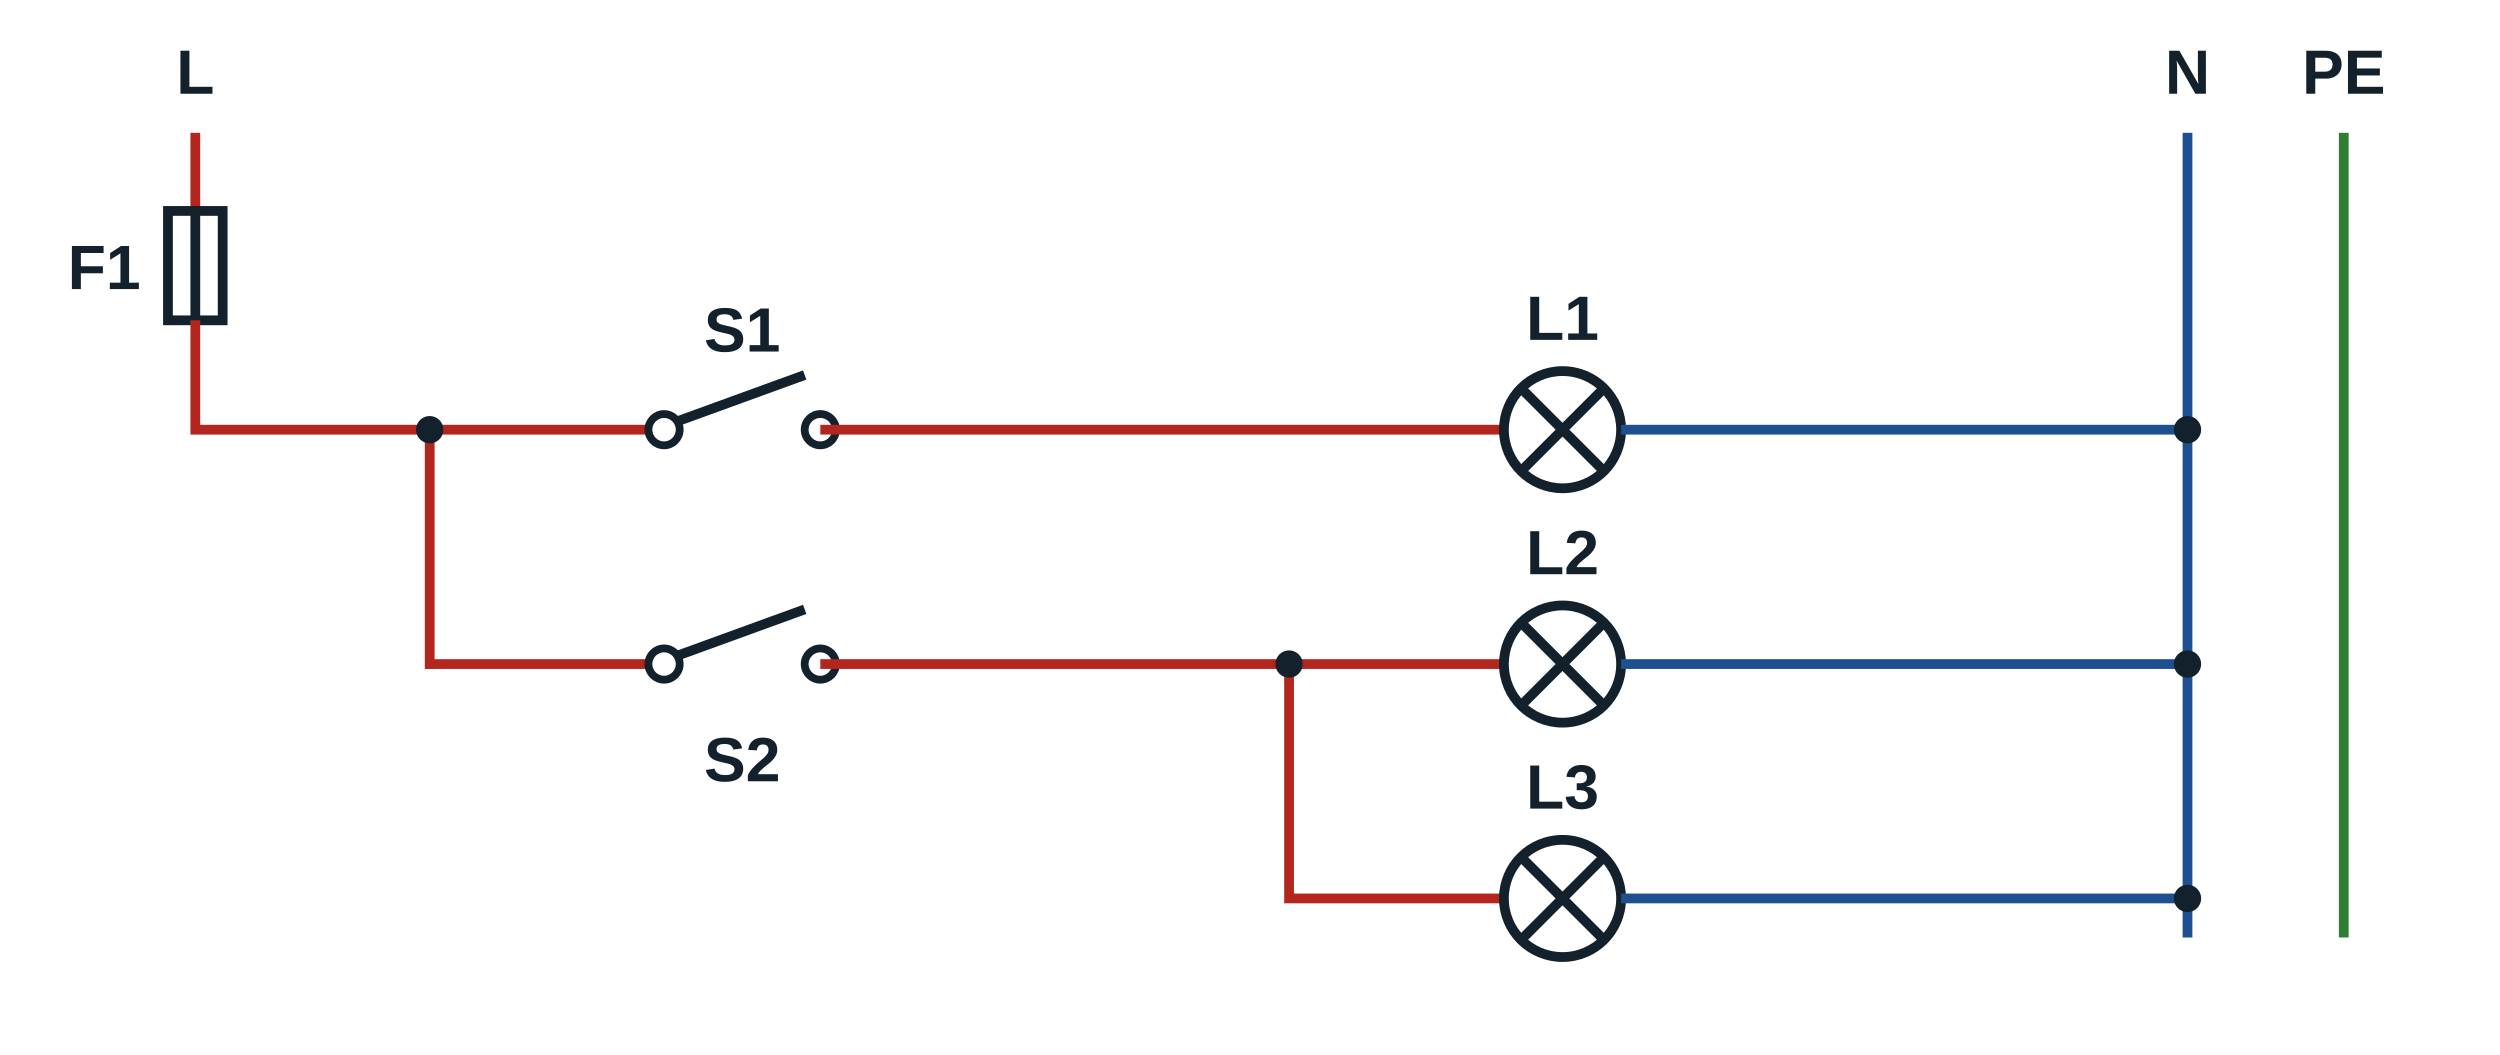
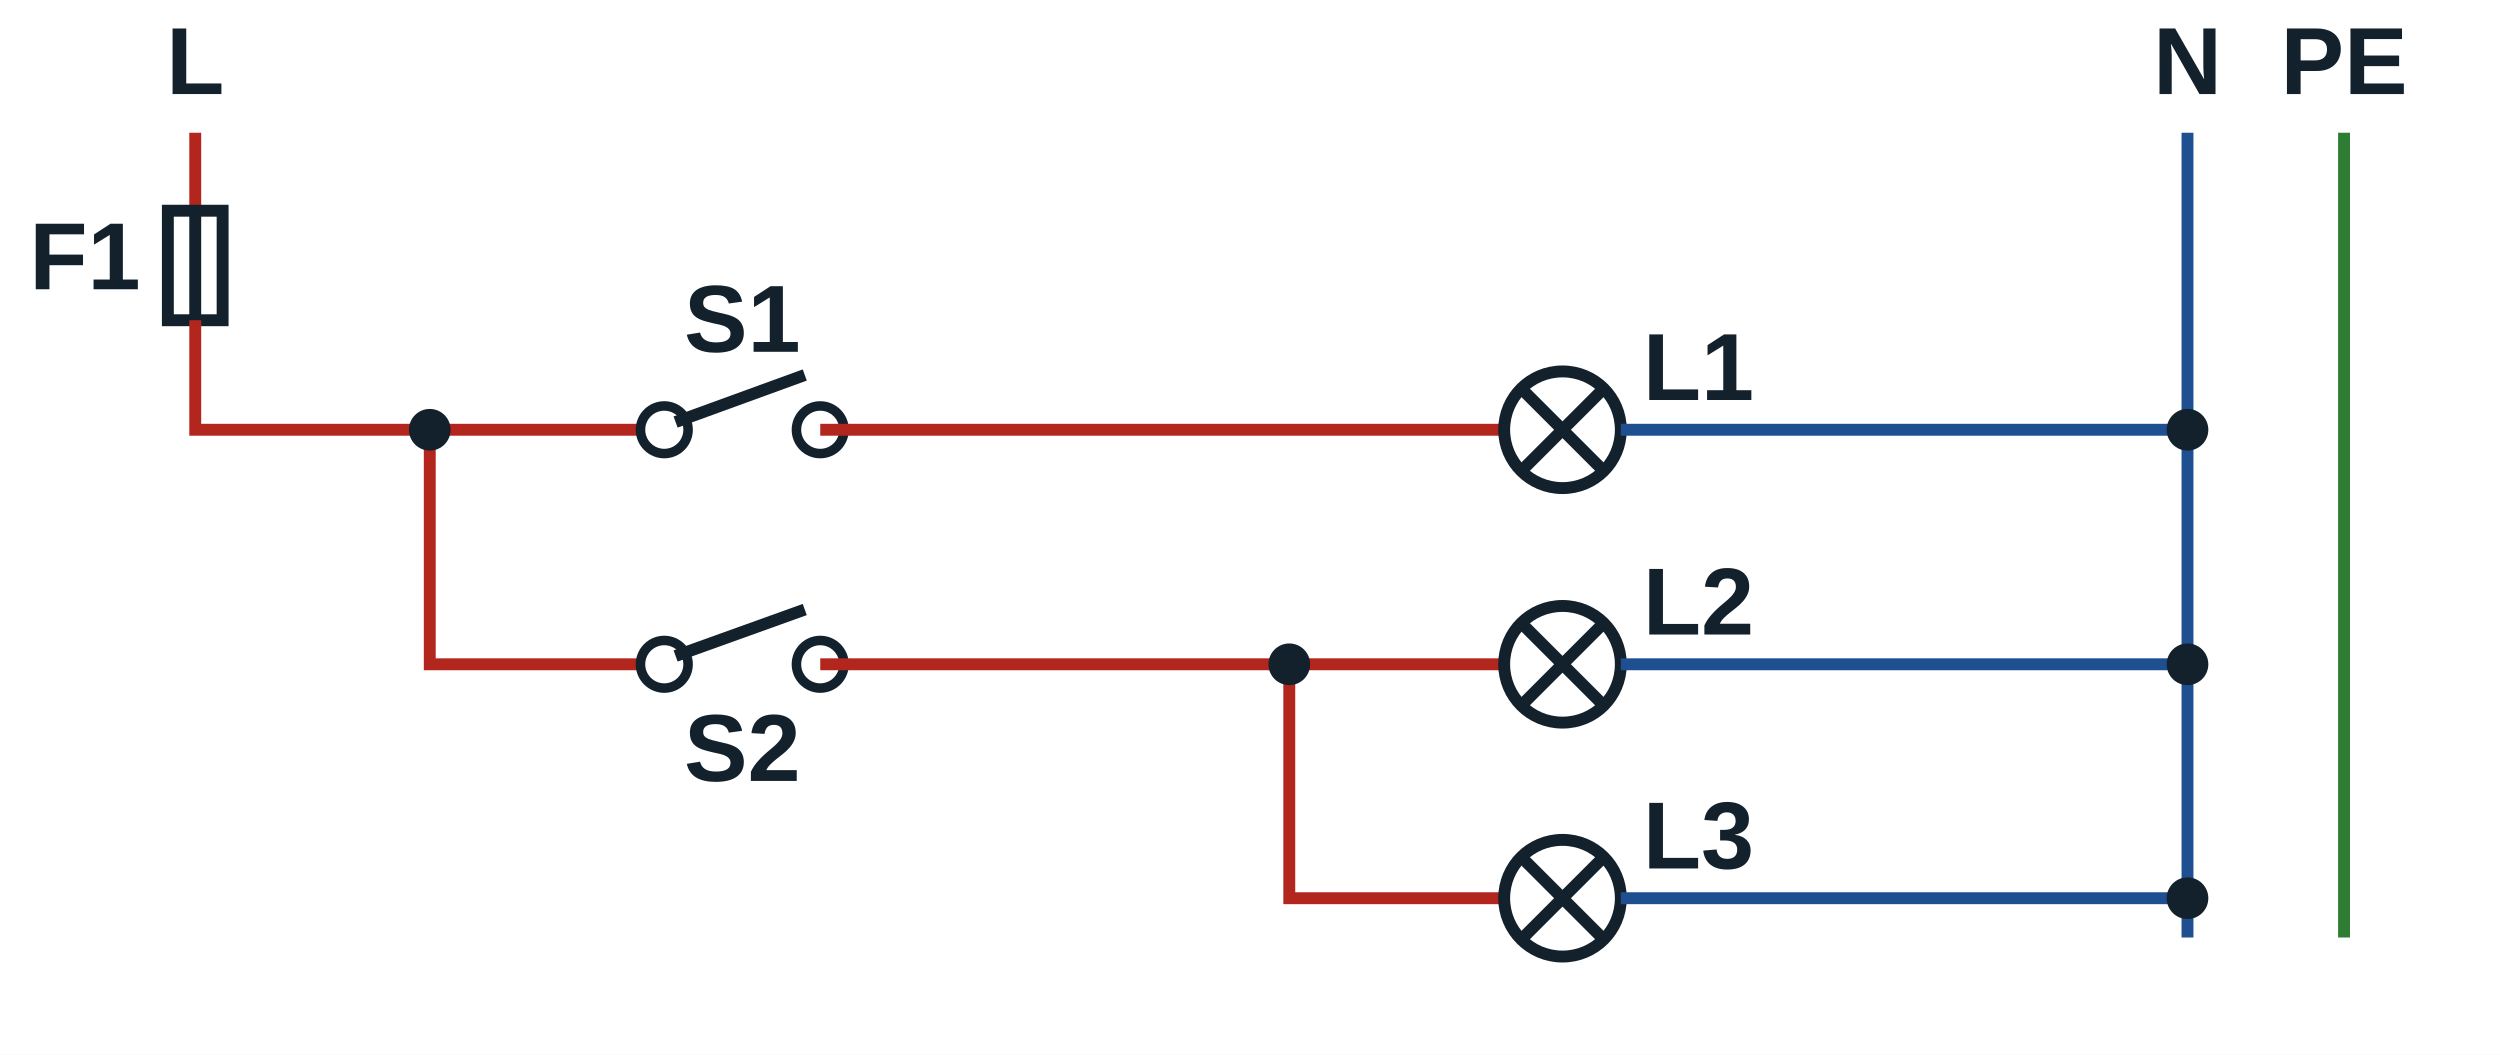
- <svg xmlns="http://www.w3.org/2000/svg" viewBox="0 0 640 270" font-family="Arial, sans-serif">
-   <rect width="640" height="270" fill="#fff" />
-   <text x="50" y="24" font-size="16" text-anchor="middle" fill="#13212c" font-weight="bold">L</text>
-   <text x="560" y="24" font-size="16" text-anchor="middle" fill="#13212c" font-weight="bold">N</text>
-   <path d="M560 34V240" fill="none" stroke="#1d4f91" stroke-width="2.5" />
-   <text x="600" y="24" font-size="16" text-anchor="middle" fill="#13212c" font-weight="bold">PE</text>
-   <path d="M600 34V240" fill="none" stroke="#2e7d32" stroke-width="2.5" />
-   <path d="M50 34V54" fill="none" stroke="#b3261e" stroke-width="2.5" />
-   <rect x="43" y="54" width="14" height="28" fill="#fff" stroke="#13212c" stroke-width="2.5" />
-   <path d="M50 54V82" fill="none" stroke="#13212c" stroke-width="2.5" />
-   <text x="36" y="74" font-size="16" text-anchor="end" fill="#13212c" font-weight="bold">F1</text>
-   <path d="M50 82V110H170M110 110V170H170" fill="none" stroke="#b3261e" stroke-width="2.5" />
-   <circle cx="110" cy="110" r="3.5" fill="#13212c" />
-   <circle cx="170" cy="110" r="4" fill="#fff" stroke="#13212c" stroke-width="2" />
-   <circle cx="210" cy="110" r="4" fill="#fff" stroke="#13212c" stroke-width="2" />
-   <path d="M173 108L206 96" fill="none" stroke="#13212c" stroke-width="2.5" />
-   <text x="190" y="90" font-size="16" text-anchor="middle" fill="#13212c" font-weight="bold">S1</text>
-   <circle cx="170" cy="170" r="4" fill="#fff" stroke="#13212c" stroke-width="2" />
-   <circle cx="210" cy="170" r="4" fill="#fff" stroke="#13212c" stroke-width="2" />
-   <path d="M173 168L206 156" fill="none" stroke="#13212c" stroke-width="2.5" />
-   <text x="190" y="200" font-size="16" text-anchor="middle" fill="#13212c" font-weight="bold">S2</text>
-   <path d="M210 110H385" fill="none" stroke="#b3261e" stroke-width="2.5" />
-   <path d="M210 170H330V230H385M330 170H385" fill="none" stroke="#b3261e" stroke-width="2.5" />
-   <circle cx="330" cy="170" r="3.5" fill="#13212c" />
-   <circle cx="400" cy="110" r="15" fill="#fff" stroke="#13212c" stroke-width="2.5" />
-   <path d="M389.5 99.5L410.5 120.5M410.5 99.5L389.5 120.5" fill="none" stroke="#13212c" stroke-width="2.5" />
-   <text x="400" y="87" font-size="16" text-anchor="middle" fill="#13212c" font-weight="bold">L1</text>
-   <path d="M415 110H560" fill="none" stroke="#1d4f91" stroke-width="2.5" />
-   <circle cx="560" cy="110" r="3.5" fill="#13212c" />
-   <circle cx="400" cy="170" r="15" fill="#fff" stroke="#13212c" stroke-width="2.5" />
-   <path d="M389.5 159.5L410.5 180.5M410.5 159.5L389.5 180.5" fill="none" stroke="#13212c" stroke-width="2.5" />
-   <text x="400" y="147" font-size="16" text-anchor="middle" fill="#13212c" font-weight="bold">L2</text>
-   <path d="M415 170H560" fill="none" stroke="#1d4f91" stroke-width="2.5" />
-   <circle cx="560" cy="170" r="3.5" fill="#13212c" />
-   <circle cx="400" cy="230" r="15" fill="#fff" stroke="#13212c" stroke-width="2.5" />
-   <path d="M389.5 219.5L410.5 240.5M410.5 219.5L389.5 240.5" fill="none" stroke="#13212c" stroke-width="2.5" />
-   <text x="400" y="207" font-size="16" text-anchor="middle" fill="#13212c" font-weight="bold">L3</text>
-   <path d="M415 230H560" fill="none" stroke="#1d4f91" stroke-width="2.5" />
-   <circle cx="560" cy="230" r="3.5" fill="#13212c" />
+ <svg xmlns="http://www.w3.org/2000/svg" viewBox="0 0 420 177.2" font-family="Arial, sans-serif">
+   <rect width="420" height="177.2" fill="#fff" />
+   <text x="32.8" y="15.8" font-size="16" text-anchor="middle" fill="#13212c" font-weight="bold">L</text>
+   <text x="367.5" y="15.8" font-size="16" text-anchor="middle" fill="#13212c" font-weight="bold">N</text>
+   <path d="M367.5 22.3V157.5" fill="none" stroke="#1d4f91" stroke-width="2" />
+   <text x="393.8" y="15.8" font-size="16" text-anchor="middle" fill="#13212c" font-weight="bold">PE</text>
+   <path d="M393.8 22.3V157.5" fill="none" stroke="#2e7d32" stroke-width="2" />
+   <path d="M32.8 22.3V35.4" fill="none" stroke="#b3261e" stroke-width="2" />
+   <rect x="28.2" y="35.4" width="9.2" height="18.4" fill="#fff" stroke="#13212c" stroke-width="2" />
+   <path d="M32.8 35.4V53.8" fill="none" stroke="#13212c" stroke-width="2" />
+   <text x="23.6" y="48.6" font-size="16" text-anchor="end" fill="#13212c" font-weight="bold">F1</text>
+   <path d="M32.8 53.8V72.2H111.6M72.2 72.2V111.6H111.6" fill="none" stroke="#b3261e" stroke-width="2" />
+   <circle cx="72.2" cy="72.2" r="3.5" fill="#13212c" />
+   <circle cx="111.6" cy="72.2" r="4" fill="#fff" stroke="#13212c" stroke-width="1.6" />
+   <circle cx="137.8" cy="72.2" r="4" fill="#fff" stroke="#13212c" stroke-width="1.6" />
+   <path d="M113.5 70.9L135.2 63" fill="none" stroke="#13212c" stroke-width="2" />
+   <text x="124.7" y="59.1" font-size="16" text-anchor="middle" fill="#13212c" font-weight="bold">S1</text>
+   <circle cx="111.6" cy="111.6" r="4" fill="#fff" stroke="#13212c" stroke-width="1.6" />
+   <circle cx="137.8" cy="111.6" r="4" fill="#fff" stroke="#13212c" stroke-width="1.6" />
+   <path d="M113.5 110.2L135.2 102.4" fill="none" stroke="#13212c" stroke-width="2" />
+   <text x="124.7" y="131.2" font-size="16" text-anchor="middle" fill="#13212c" font-weight="bold">S2</text>
+   <path d="M137.8 72.2H252.7" fill="none" stroke="#b3261e" stroke-width="2" />
+   <path d="M137.8 111.6H216.6V150.9H252.7M216.6 111.6H252.7" fill="none" stroke="#b3261e" stroke-width="2" />
+   <circle cx="216.6" cy="111.6" r="3.5" fill="#13212c" />
+   <circle cx="262.5" cy="72.2" r="9.8" fill="#fff" stroke="#13212c" stroke-width="2" />
+   <path d="M255.6 65.3L269.4 79.1M269.4 65.3L255.6 79.1" fill="none" stroke="#13212c" stroke-width="2" />
+   <text x="276" y="67.2" font-size="16" text-anchor="start" fill="#13212c" font-weight="bold">L1</text>
+   <path d="M272.3 72.2H367.5" fill="none" stroke="#1d4f91" stroke-width="2" />
+   <circle cx="367.5" cy="72.2" r="3.5" fill="#13212c" />
+   <circle cx="262.5" cy="111.6" r="9.8" fill="#fff" stroke="#13212c" stroke-width="2" />
+   <path d="M255.6 104.7L269.4 118.5M269.4 104.7L255.6 118.5" fill="none" stroke="#13212c" stroke-width="2" />
+   <text x="276" y="106.6" font-size="16" text-anchor="start" fill="#13212c" font-weight="bold">L2</text>
+   <path d="M272.3 111.6H367.5" fill="none" stroke="#1d4f91" stroke-width="2" />
+   <circle cx="367.5" cy="111.6" r="3.5" fill="#13212c" />
+   <circle cx="262.5" cy="150.9" r="9.8" fill="#fff" stroke="#13212c" stroke-width="2" />
+   <path d="M255.6 144L269.4 157.8M269.4 144L255.6 157.8" fill="none" stroke="#13212c" stroke-width="2" />
+   <text x="276" y="145.9" font-size="16" text-anchor="start" fill="#13212c" font-weight="bold">L3</text>
+   <path d="M272.3 150.9H367.5" fill="none" stroke="#1d4f91" stroke-width="2" />
+   <circle cx="367.5" cy="150.9" r="3.5" fill="#13212c" />
</svg>
